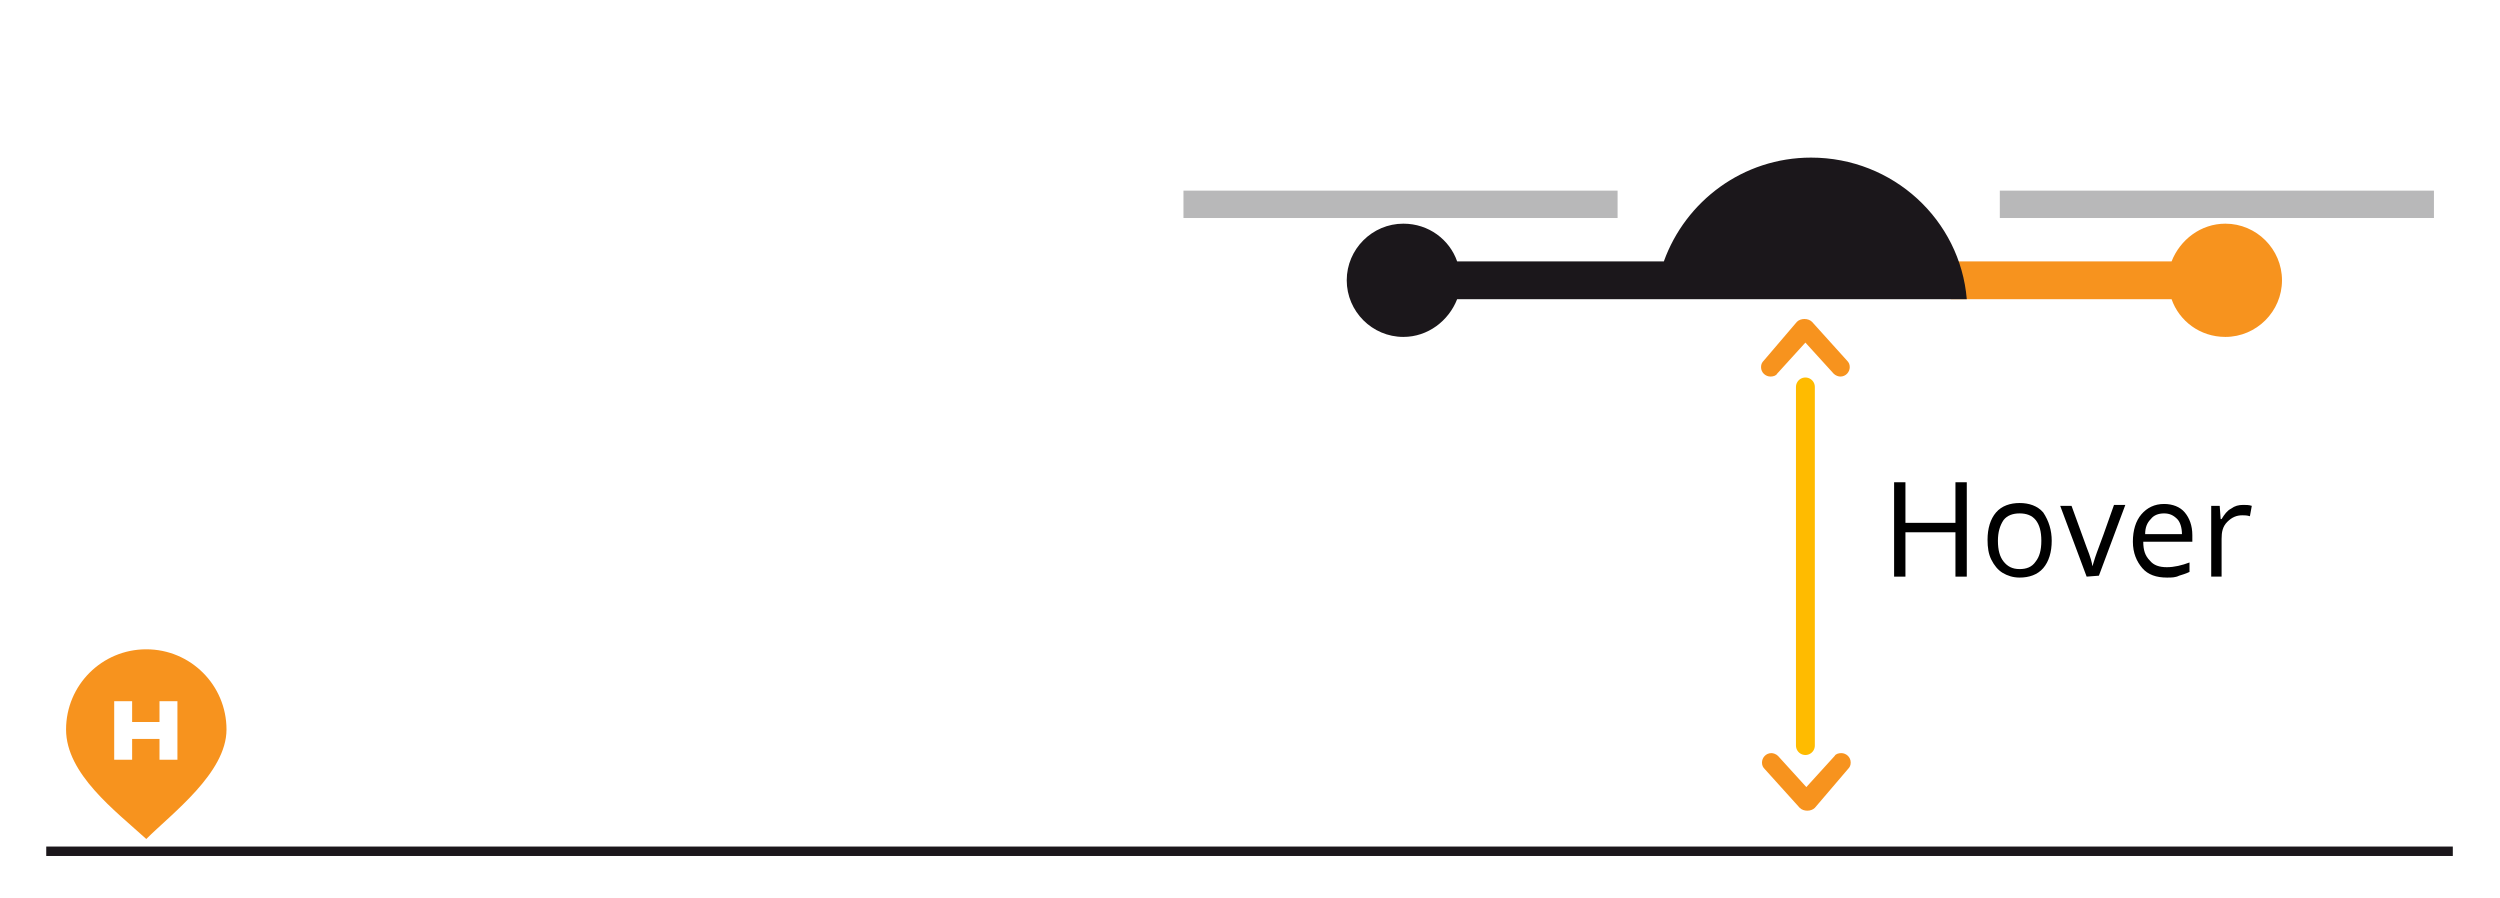
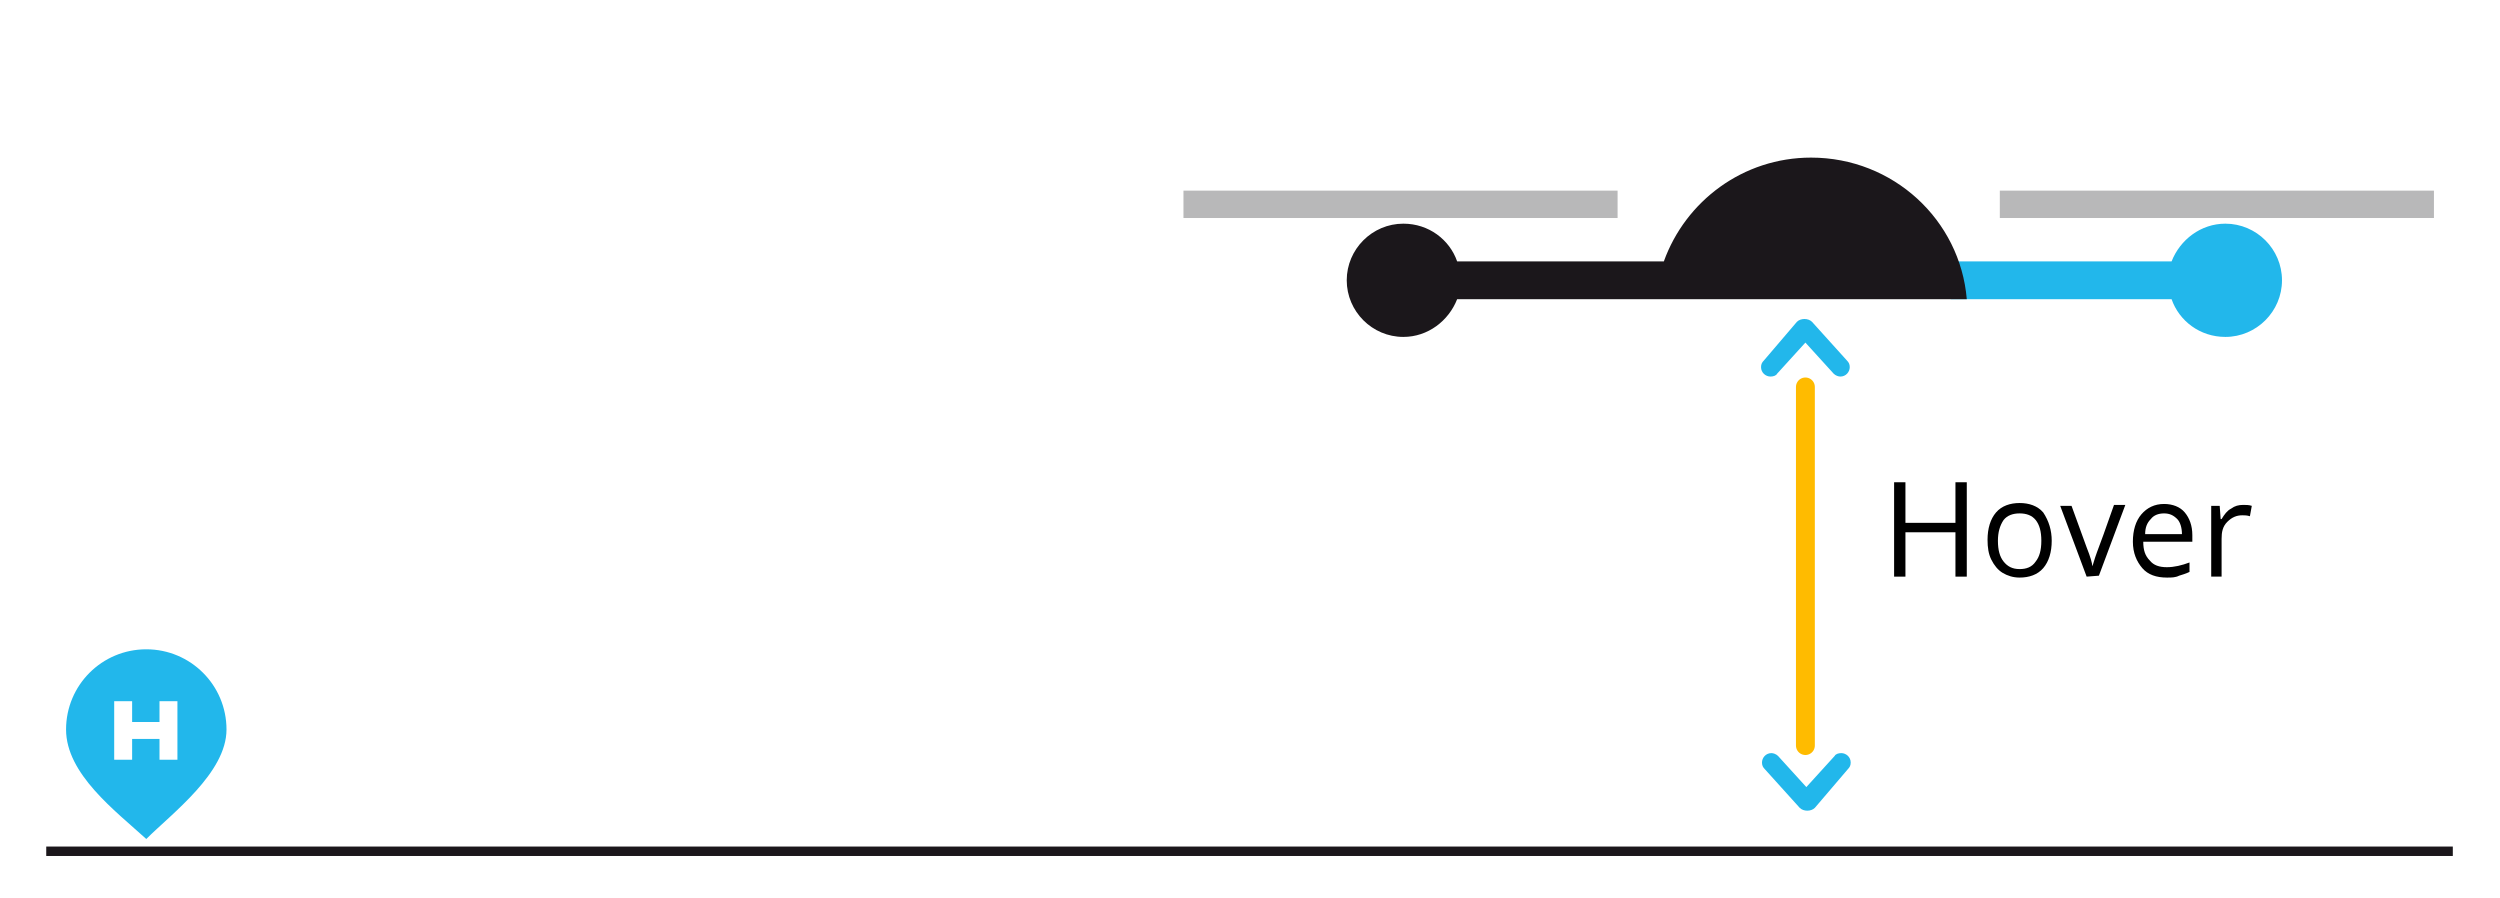
<svg xmlns="http://www.w3.org/2000/svg" version="1.1" id="Ebene_1" x="0px" y="0px" viewBox="0 0 264.9 95.1" style="enable-background:new 0 0 264.9 95.1;" xml:space="preserve">
  <style type="text/css">
- 	.st0{fill:#F7931E;}
+ 	.st0{fill:#22b7eb;}
	.st1{fill:#1B171B;}
	.st2{fill:#B8B8B9;}
	.st3{fill:none;}
	.st4{enable-background:new    ;}
	.st5{fill:none;stroke:#FFBB00;stroke-width:2;stroke-linecap:round;stroke-miterlimit:10;}
	.st6{fill:none;stroke:#1B171B;stroke-miterlimit:10;}
</style>
  <g>
    <g>
      <g>
        <g>
          <path class="st0" d="M235.8,23.7c-2.6,0-4.8,1.7-5.7,4h-23.4v4h23.4c0.8,2.3,3,4,5.7,4c3.3,0,6-2.7,6-6S239.1,23.7,235.8,23.7z" />
          <path class="st1" d="M191.9,16.7c-7.2,0-13.3,4.6-15.6,11h-21.9c-0.8-2.3-3-4-5.7-4c-3.3,0-6,2.7-6,6s2.7,6,6,6      c2.6,0,4.8-1.7,5.7-4h21h31.8h1.2C207.7,23.3,200.6,16.7,191.9,16.7z" />
        </g>
        <rect x="125.4" y="20.2" class="st2" width="46" height="2.9" />
        <rect x="211.9" y="20.2" class="st2" width="46" height="2.9" />
      </g>
      <rect x="199.4" y="50.5" class="st3" width="67.5" height="13.5" />
      <g class="st4">
        <path d="M208.4,61.1h-1.2v-4.7h-5.3v4.7h-1.2v-10h1.2v4.3h5.3v-4.3h1.2V61.1z" />
        <path d="M217.4,57.3c0,1.2-0.3,2.2-0.9,2.9c-0.6,0.7-1.5,1-2.5,1c-0.7,0-1.3-0.2-1.8-0.5s-0.9-0.8-1.2-1.4s-0.4-1.3-0.4-2.1     c0-1.2,0.3-2.2,0.9-2.9c0.6-0.7,1.5-1,2.5-1s1.9,0.3,2.5,1C217.1,55.2,217.4,56.2,217.4,57.3z M211.7,57.3c0,1,0.2,1.7,0.6,2.2     c0.4,0.5,0.9,0.8,1.7,0.8c0.7,0,1.3-0.2,1.7-0.8c0.4-0.5,0.6-1.2,0.6-2.2s-0.2-1.7-0.6-2.2c-0.4-0.5-1-0.7-1.7-0.7     s-1.3,0.2-1.7,0.7C211.9,55.7,211.7,56.4,211.7,57.3z" />
        <path d="M221.1,61.1l-2.8-7.5h1.2l1.6,4.4c0.4,1,0.6,1.7,0.6,2l0,0c0.1-0.2,0.2-0.7,0.5-1.5s0.9-2.4,1.8-5h1.2l-2.8,7.5     L221.1,61.1L221.1,61.1z" />
        <path d="M229.6,61.2c-1.1,0-2-0.3-2.6-1s-1-1.6-1-2.8c0-1.2,0.3-2.2,0.9-2.9c0.6-0.7,1.4-1.1,2.4-1.1c0.9,0,1.7,0.3,2.2,0.9     s0.8,1.4,0.8,2.4v0.7h-5.2c0,0.9,0.2,1.5,0.7,2c0.4,0.5,1,0.7,1.8,0.7s1.6-0.2,2.4-0.5v1c-0.4,0.2-0.8,0.3-1.1,0.4     C230.5,61.2,230.1,61.2,229.6,61.2z M229.3,54.4c-0.6,0-1.1,0.2-1.4,0.6c-0.4,0.4-0.6,0.9-0.6,1.6h3.9c0-0.7-0.2-1.3-0.5-1.6     C230.3,54.6,229.9,54.4,229.3,54.4z" />
        <path d="M237.7,53.5c0.3,0,0.6,0,0.9,0.1l-0.2,1.1c-0.3-0.1-0.6-0.1-0.8-0.1c-0.6,0-1.1,0.2-1.6,0.7s-0.6,1.1-0.6,1.8v4h-1.1     v-7.5h0.9l0.1,1.4h0.1c0.3-0.5,0.6-0.9,1-1.1C236.8,53.6,237.2,53.5,237.7,53.5z" />
      </g>
      <g>
        <path class="st0" d="M195.8,81.5L195.8,81.5c0.2-0.2,0.3-0.4,0.3-0.7c0-0.6-0.5-1-1-1c-0.3,0-0.6,0.1-0.7,0.3l0,0l-3,3.3l-3-3.3     l0,0c-0.2-0.2-0.5-0.3-0.7-0.3c-0.6,0-1,0.5-1,1c0,0.3,0.1,0.5,0.3,0.7l0,0l3.7,4.1c0.2,0.2,0.5,0.3,0.8,0.3s0.6-0.1,0.8-0.3     L195.8,81.5z" />
        <path class="st0" d="M186.9,38.2L186.9,38.2c-0.2,0.2-0.3,0.4-0.3,0.7c0,0.6,0.5,1,1,1c0.3,0,0.6-0.1,0.7-0.3l0,0l3-3.3l3,3.3     l0,0c0.2,0.2,0.5,0.3,0.7,0.3c0.6,0,1-0.5,1-1c0-0.3-0.1-0.5-0.3-0.7l0,0l-3.7-4.1c-0.2-0.2-0.5-0.3-0.8-0.3s-0.6,0.1-0.8,0.3     L186.9,38.2z" />
        <line class="st5" x1="191.3" y1="41" x2="191.3" y2="79" />
      </g>
      <line class="st6" x1="4.9" y1="90.2" x2="259.9" y2="90.2" />
    </g>
    <path class="st0" d="M15.5,68.8c-4.7,0-8.5,3.8-8.5,8.5s5.2,8.6,8.5,11.6c2.7-2.7,8.5-7,8.5-11.6C24,72.6,20.2,68.8,15.5,68.8z    M18.8,80.5h-1.9v-2.2H14v2.2h-1.9v-6.2H14v2.2h2.9v-2.2h1.9V80.5z" />
  </g>
</svg>
